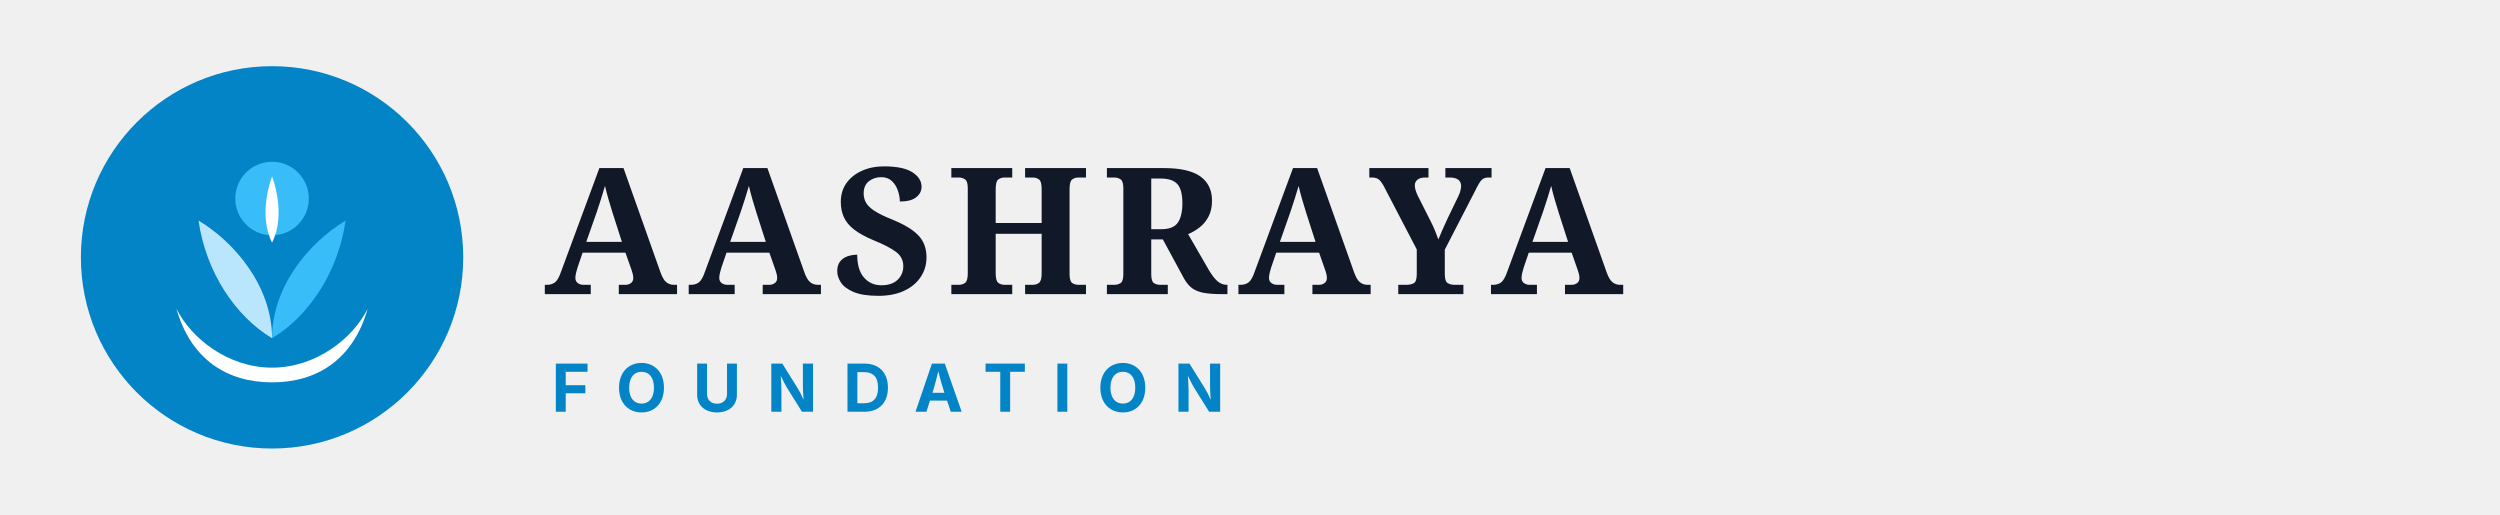
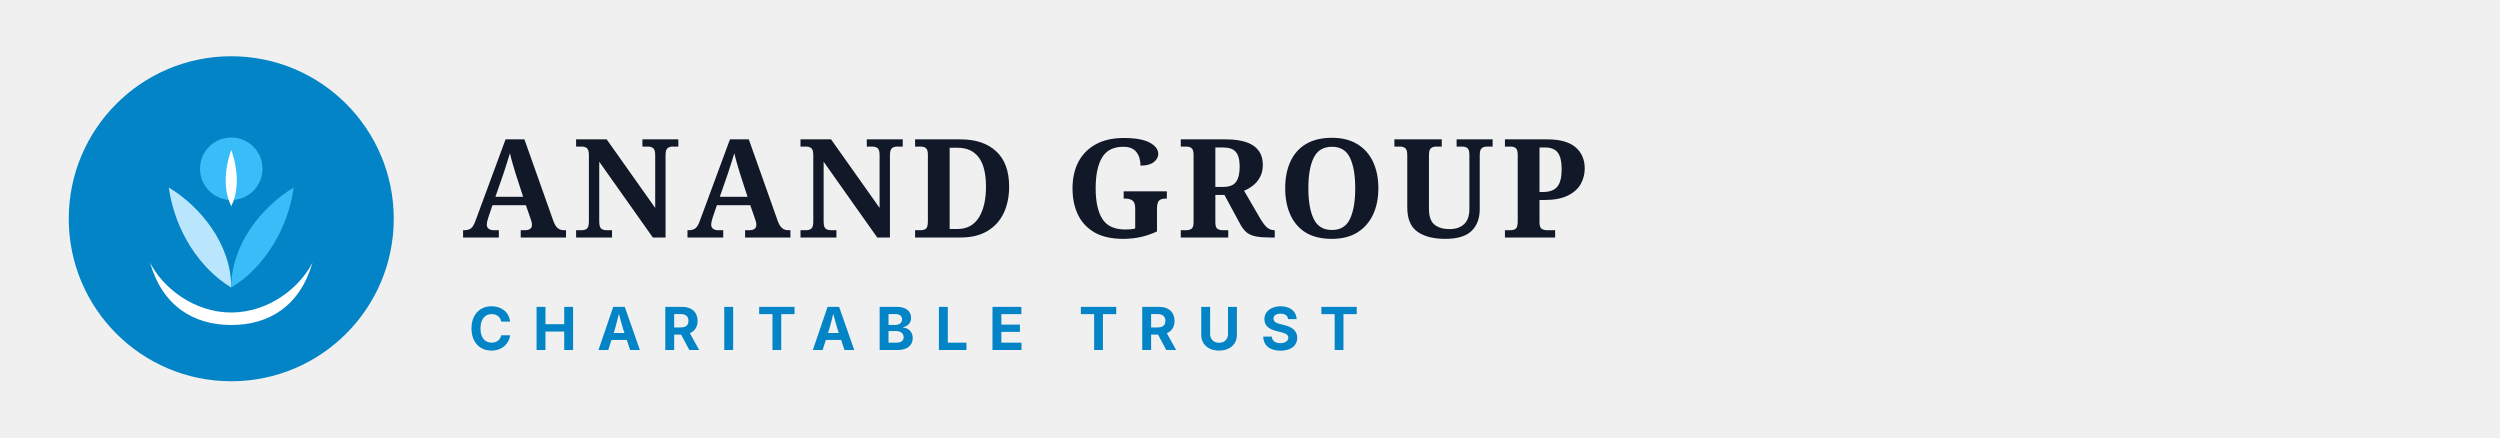
- <svg xmlns="http://www.w3.org/2000/svg" viewBox="0 0 340 70" width="340" height="70" fill="none">
+ <svg xmlns="http://www.w3.org/2000/svg" viewBox="0 0 400 70" width="400" height="70" fill="none">
  <g transform="translate(10, 8)">
    <circle cx="27" cy="27" r="26" fill="#0284C7" />
    <circle cx="27" cy="19" r="5" fill="#38BDF8" />
    <path d="M27 38 C27 31 22 25 17 22 C18 29 22 35 27 38 Z" fill="#BAE6FD" />
    <path d="M27 38 C27 31 32 25 37 22 C36 29 32 35 27 38 Z" fill="#38BDF8" />
    <path d="M27 42 C21 42 16 38 14 34 C16 41 21 44 27 44 C33 44 38 41 40 34 C38 38 33 42 27 42 Z" fill="#FFFFFF" />
    <path d="M27 25 C25 21 27 16 27 16 C27 16 29 21 27 25 Z" fill="#FFFFFF" />
  </g>
  <g transform="translate(74, 14)">
-     <text x="0" y="26" font-family="'Playfair Display', Georgia, serif" font-size="24" font-weight="700" fill="#111827" letter-spacing="1.5">AASHRAYA</text>
-     <text x="1" y="42" font-family="'Inter', -apple-system, sans-serif" font-size="9" font-weight="700" fill="#0284C7" letter-spacing="3.5">FOUNDATION</text>
+     <text x="0" y="24" font-family="'Playfair Display', Georgia, serif" font-size="22" font-weight="700" fill="#111827" letter-spacing="1">ANAND GROUP</text>
+     <text x="1" y="42" font-family="'Inter', -apple-system, sans-serif" font-size="9.5" font-weight="700" fill="#0284C7" letter-spacing="3.2">CHARITABLE TRUST</text>
  </g>
</svg>
